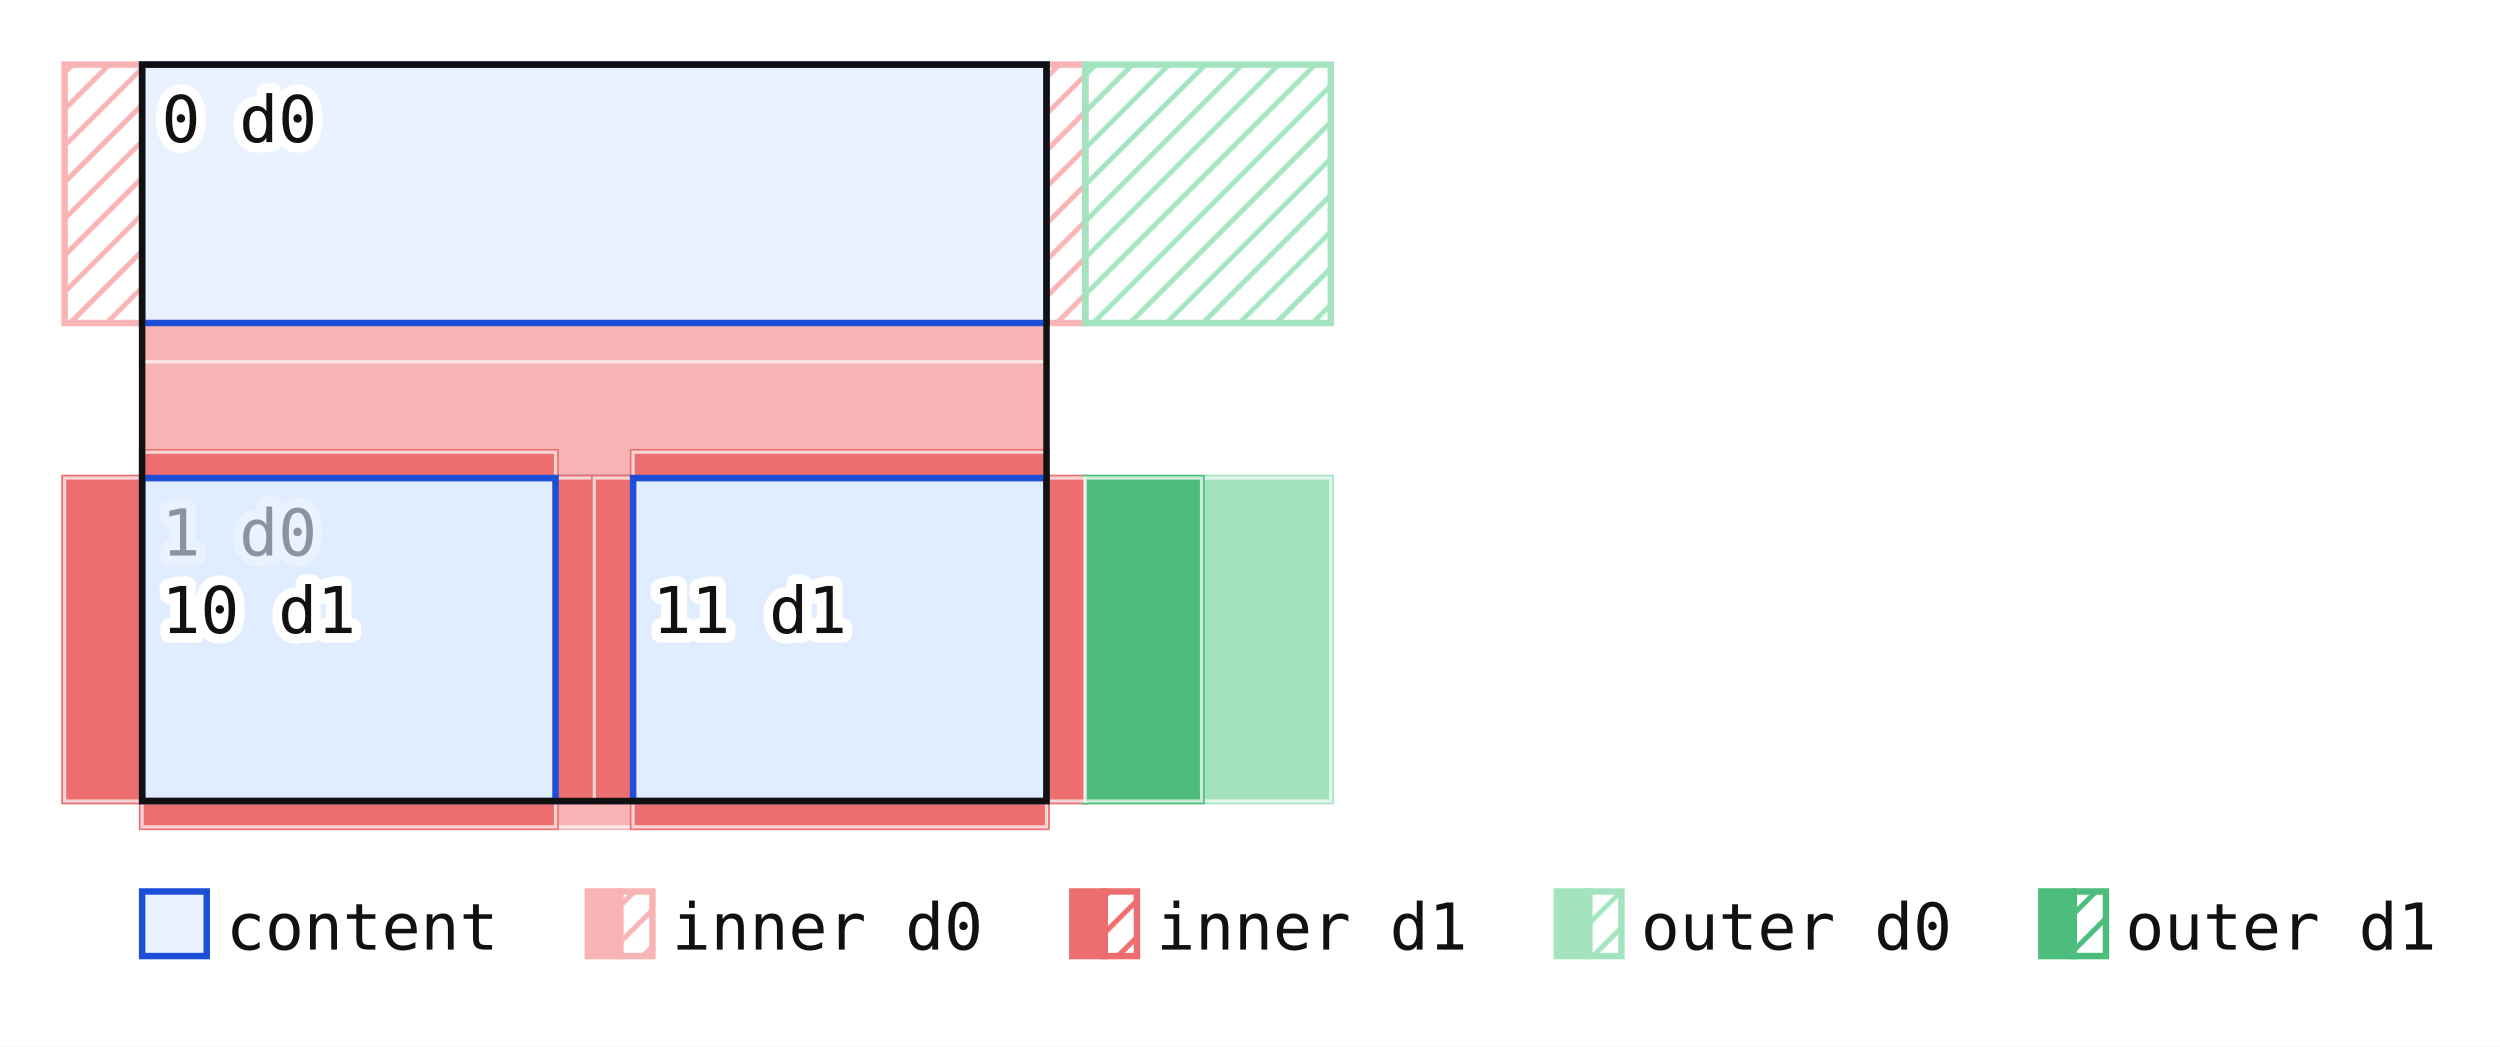
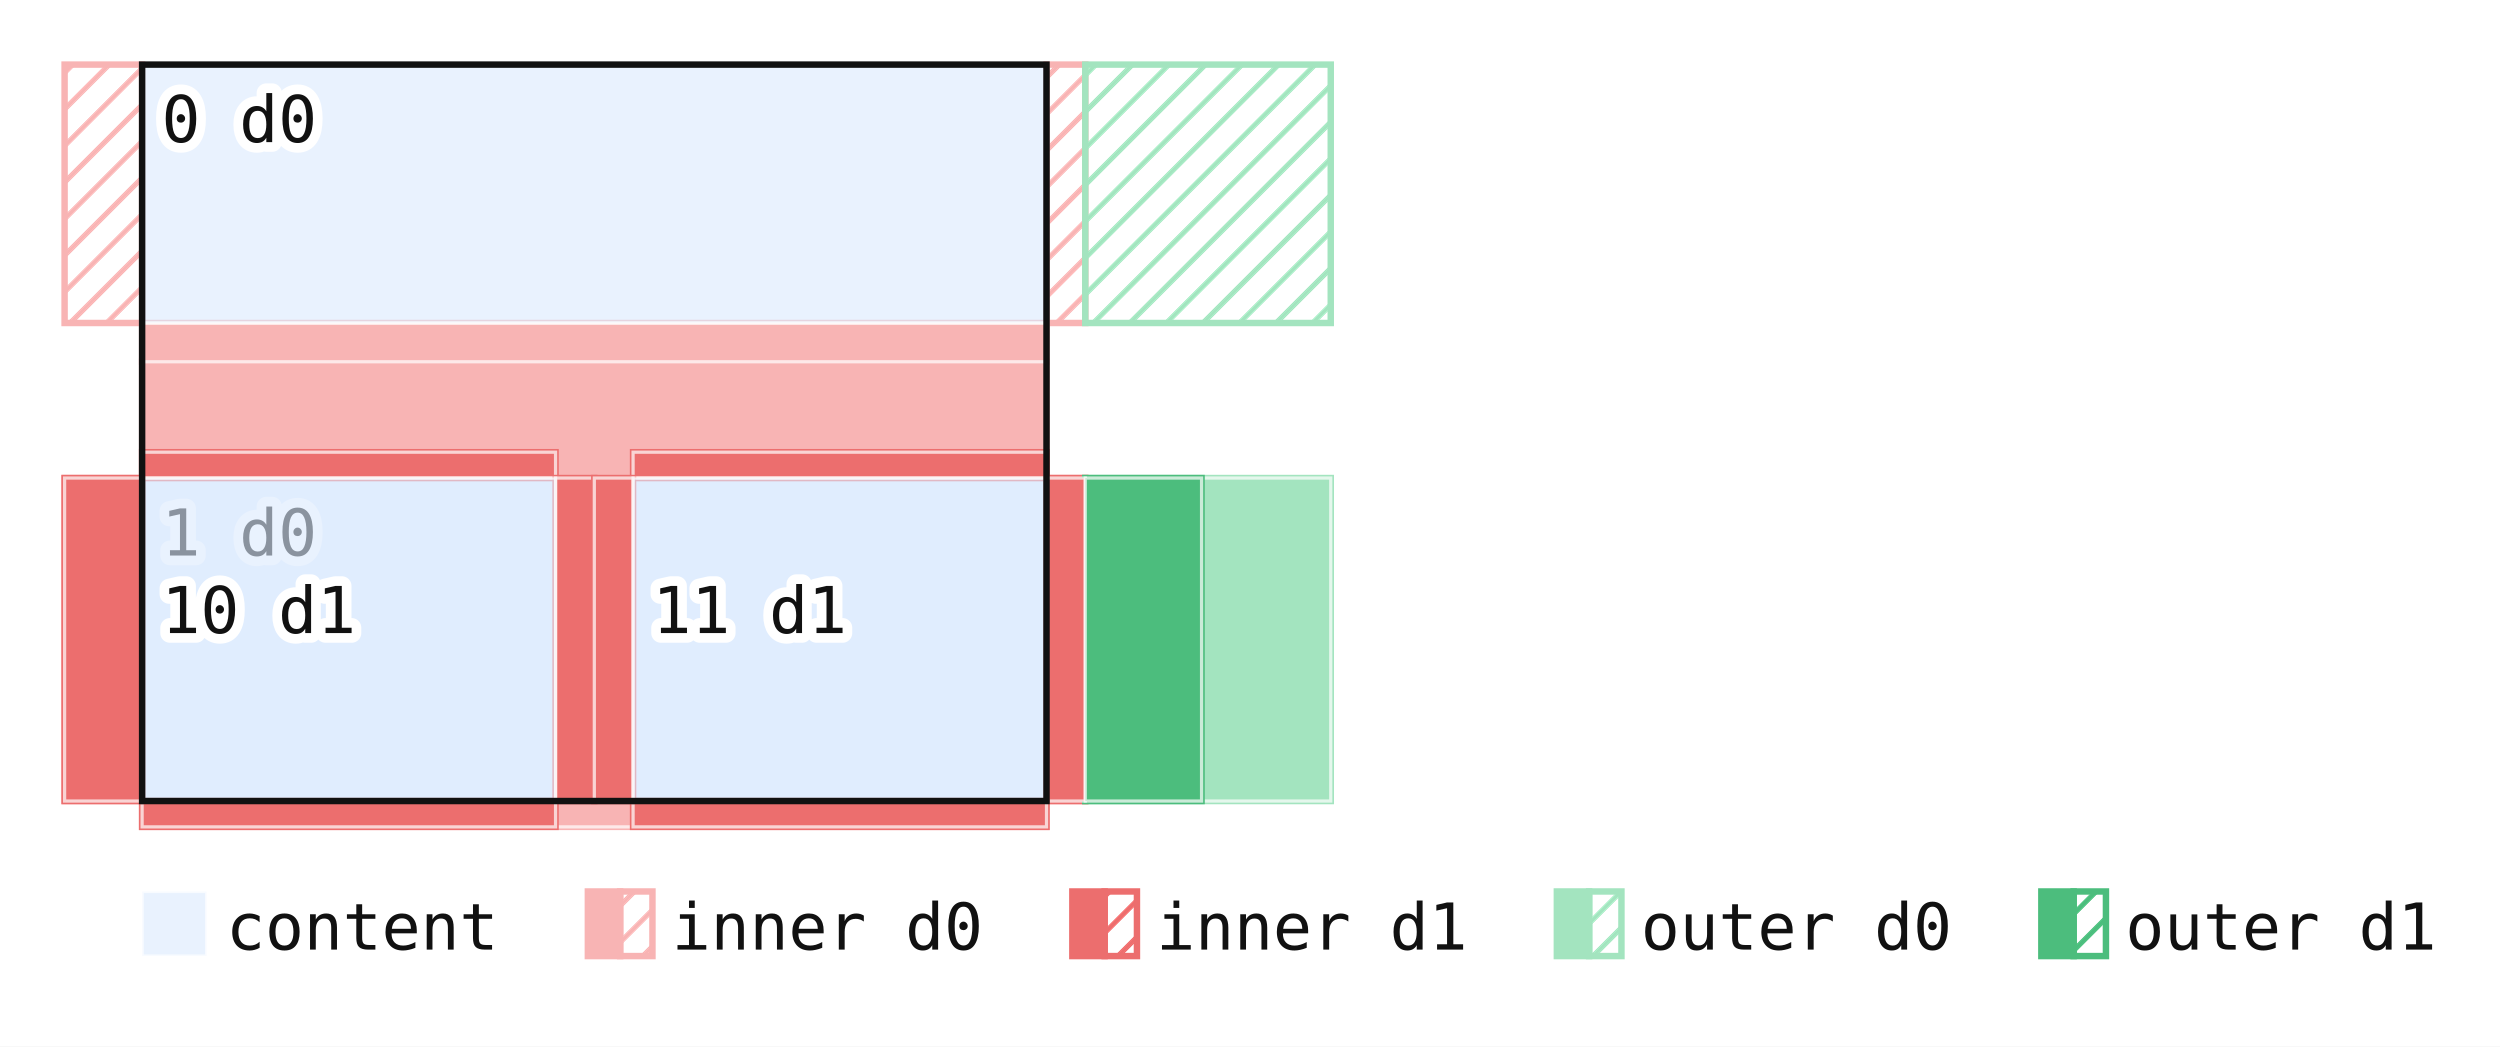
<svg xmlns="http://www.w3.org/2000/svg" viewBox="-22 -10 387 162" font-family="monospace" font-size="10">
  <defs>
    <pattern id="hatch-i0" patternUnits="userSpaceOnUse" width="4" height="4" patternTransform="rotate(45)">
      <line x1="0" y1="0" x2="0" y2="4" stroke="#f8b4b4" stroke-width="1.6" />
    </pattern>
    <pattern id="hatch-i1" patternUnits="userSpaceOnUse" width="4" height="4" patternTransform="rotate(45)">
      <line x1="0" y1="0" x2="0" y2="4" stroke="#ec6e6e" stroke-width="1.6" />
    </pattern>
    <pattern id="hatch-o0" patternUnits="userSpaceOnUse" width="4" height="4" patternTransform="rotate(45)">
      <line x1="0" y1="0" x2="0" y2="4" stroke="#a3e4bf" stroke-width="1.6" />
    </pattern>
    <pattern id="hatch-o1" patternUnits="userSpaceOnUse" width="4" height="4" patternTransform="rotate(45)">
      <line x1="0" y1="0" x2="0" y2="4" stroke="#4cbd7d" stroke-width="1.6" />
    </pattern>
  </defs>
  <rect x="-22" y="-10" width="387" height="162" fill="#ffffff" />
  <rect x="140" y="0" width="6" height="40" fill="url(#hatch-i0)" stroke="#f8b4b4" stroke-width="1" />
  <rect x="146" y="0" width="38" height="40" fill="url(#hatch-o0)" stroke="#a3e4bf" stroke-width="1" />
  <rect x="0" y="40" width="140" height="6" fill="url(#hatch-i0)" stroke="#f8b4b4" stroke-width="1" />
  <rect x="0" y="40" width="140" height="6" fill="#f8b4b4" stroke="#ffffff" stroke-width="0.5" stroke-opacity="0.7" />
  <rect x="-12" y="0" width="12" height="40" fill="url(#hatch-i0)" stroke="#f8b4b4" stroke-width="1" />
-   <rect x="0" y="0" width="140" height="40" fill="#dbeafe" fill-opacity="0.6" stroke="#1d4ed8" />
+   <rect x="0" y="0" width="140" height="40" fill="#dbeafe" fill-opacity="0.6" stroke="#ffffff" stroke-width="0.5" stroke-opacity="0.7" />
  <text x="3" y="12" fill="#111111" stroke="#ffffff" stroke-width="3" stroke-linejoin="round" paint-order="stroke">0 d0</text>
  <rect x="0" y="46" width="140" height="18" fill="url(#hatch-i0)" stroke="#f8b4b4" stroke-width="1" />
  <rect x="0" y="46" width="140" height="18" fill="#f8b4b4" stroke="#ffffff" stroke-width="0.5" stroke-opacity="0.7" />
  <rect x="140" y="64" width="6" height="50" fill="url(#hatch-i0)" stroke="#f8b4b4" stroke-width="1" />
  <rect x="146" y="64" width="38" height="50" fill="url(#hatch-o0)" stroke="#a3e4bf" stroke-width="1" />
  <rect x="140" y="64" width="6" height="50" fill="#f8b4b4" stroke="#ffffff" stroke-width="0.5" stroke-opacity="0.7" />
  <rect x="146" y="64" width="38" height="50" fill="#a3e4bf" stroke="#ffffff" stroke-width="0.5" stroke-opacity="0.7" />
  <rect x="0" y="114" width="140" height="4" fill="url(#hatch-i0)" stroke="#f8b4b4" stroke-width="1" />
  <rect x="0" y="114" width="140" height="4" fill="#f8b4b4" stroke="#ffffff" stroke-width="0.5" stroke-opacity="0.7" />
  <rect x="-12" y="64" width="12" height="50" fill="url(#hatch-i0)" stroke="#f8b4b4" stroke-width="1" />
  <rect x="-12" y="64" width="12" height="50" fill="#f8b4b4" stroke="#ffffff" stroke-width="0.5" stroke-opacity="0.7" />
-   <rect x="0" y="64" width="140" height="50" fill="#dbeafe" fill-opacity="0.6" stroke="#1d4ed8" />
+   <rect x="0" y="64" width="140" height="50" fill="#dbeafe" fill-opacity="0.6" stroke="#ffffff" stroke-width="0.5" stroke-opacity="0.7" />
  <text x="3" y="76" fill="#111111" stroke="#ffffff" stroke-width="3" stroke-linejoin="round" paint-order="stroke">1 d0</text>
  <rect x="0" y="60" width="64" height="4" fill="url(#hatch-i1)" stroke="#ec6e6e" stroke-width="1" />
  <rect x="0" y="60" width="64" height="4" fill="#ec6e6e" stroke="#ffffff" stroke-width="0.5" stroke-opacity="0.7" />
  <rect x="64" y="64" width="6" height="50" fill="url(#hatch-i1)" stroke="#ec6e6e" stroke-width="1" />
  <rect x="64" y="64" width="6" height="50" fill="#ec6e6e" stroke="#ffffff" stroke-width="0.5" stroke-opacity="0.7" />
  <rect x="0" y="114" width="64" height="4" fill="url(#hatch-i1)" stroke="#ec6e6e" stroke-width="1" />
  <rect x="0" y="114" width="64" height="4" fill="#ec6e6e" stroke="#ffffff" stroke-width="0.5" stroke-opacity="0.7" />
  <rect x="-12" y="64" width="12" height="50" fill="url(#hatch-i1)" stroke="#ec6e6e" stroke-width="1" />
  <rect x="-12" y="64" width="12" height="50" fill="#ec6e6e" stroke="#ffffff" stroke-width="0.5" stroke-opacity="0.7" />
-   <rect x="0" y="64" width="64" height="50" fill="#dbeafe" fill-opacity="0.6" stroke="#1d4ed8" />
+   <rect x="0" y="64" width="64" height="50" fill="#dbeafe" fill-opacity="0.6" stroke="#ffffff" stroke-width="0.5" stroke-opacity="0.7" />
  <text x="3" y="88" fill="#111111" stroke="#ffffff" stroke-width="3" stroke-linejoin="round" paint-order="stroke">10 d1</text>
  <rect x="76" y="60" width="64" height="4" fill="url(#hatch-i1)" stroke="#ec6e6e" stroke-width="1" />
  <rect x="76" y="60" width="64" height="4" fill="#ec6e6e" stroke="#ffffff" stroke-width="0.5" stroke-opacity="0.7" />
  <rect x="140" y="64" width="6" height="50" fill="url(#hatch-i1)" stroke="#ec6e6e" stroke-width="1" />
  <rect x="146" y="64" width="18" height="50" fill="url(#hatch-o1)" stroke="#4cbd7d" stroke-width="1" />
  <rect x="140" y="64" width="6" height="50" fill="#ec6e6e" stroke="#ffffff" stroke-width="0.5" stroke-opacity="0.7" />
  <rect x="146" y="64" width="18" height="50" fill="#4cbd7d" stroke="#ffffff" stroke-width="0.5" stroke-opacity="0.7" />
  <rect x="76" y="114" width="64" height="4" fill="url(#hatch-i1)" stroke="#ec6e6e" stroke-width="1" />
  <rect x="76" y="114" width="64" height="4" fill="#ec6e6e" stroke="#ffffff" stroke-width="0.5" stroke-opacity="0.7" />
  <rect x="70" y="64" width="6" height="50" fill="url(#hatch-i1)" stroke="#ec6e6e" stroke-width="1" />
  <rect x="70" y="64" width="6" height="50" fill="#ec6e6e" stroke="#ffffff" stroke-width="0.5" stroke-opacity="0.7" />
-   <rect x="76" y="64" width="64" height="50" fill="#dbeafe" fill-opacity="0.6" stroke="#1d4ed8" />
+   <rect x="76" y="64" width="64" height="50" fill="#dbeafe" fill-opacity="0.6" stroke="#ffffff" stroke-width="0.5" stroke-opacity="0.7" />
  <text x="79" y="88" fill="#111111" stroke="#ffffff" stroke-width="3" stroke-linejoin="round" paint-order="stroke">11 d1</text>
-   <rect x="0" y="128" width="10" height="10" fill="#dbeafe" fill-opacity="0.6" stroke="#1d4ed8" />
+   <rect x="0" y="128" width="10" height="10" fill="#dbeafe" fill-opacity="0.6" stroke="#ffffff" stroke-width="0.5" stroke-opacity="0.7" />
  <text x="13" y="137" fill="#111111" stroke="#ffffff" stroke-width="3" stroke-linejoin="round" paint-order="stroke">content</text>
  <rect x="69" y="128" width="5" height="10" fill="#f8b4b4" stroke="#f8b4b4" stroke-width="1" />
  <rect x="74" y="128" width="5" height="10" fill="url(#hatch-i0)" stroke="#f8b4b4" stroke-width="1" />
  <text x="82" y="137" fill="#111111" stroke="#ffffff" stroke-width="3" stroke-linejoin="round" paint-order="stroke">inner d0</text>
  <rect x="144" y="128" width="5" height="10" fill="#ec6e6e" stroke="#ec6e6e" stroke-width="1" />
  <rect x="149" y="128" width="5" height="10" fill="url(#hatch-i1)" stroke="#ec6e6e" stroke-width="1" />
  <text x="157" y="137" fill="#111111" stroke="#ffffff" stroke-width="3" stroke-linejoin="round" paint-order="stroke">inner d1</text>
  <rect x="219" y="128" width="5" height="10" fill="#a3e4bf" stroke="#a3e4bf" stroke-width="1" />
  <rect x="224" y="128" width="5" height="10" fill="url(#hatch-o0)" stroke="#a3e4bf" stroke-width="1" />
  <text x="232" y="137" fill="#111111" stroke="#ffffff" stroke-width="3" stroke-linejoin="round" paint-order="stroke">outer d0</text>
  <rect x="294" y="128" width="5" height="10" fill="#4cbd7d" stroke="#4cbd7d" stroke-width="1" />
  <rect x="299" y="128" width="5" height="10" fill="url(#hatch-o1)" stroke="#4cbd7d" stroke-width="1" />
  <text x="307" y="137" fill="#111111" stroke="#ffffff" stroke-width="3" stroke-linejoin="round" paint-order="stroke">outer d1</text>
  <rect x="0" y="0" width="140" height="114" fill="none" stroke="#111111" stroke-width="1" />
</svg>
